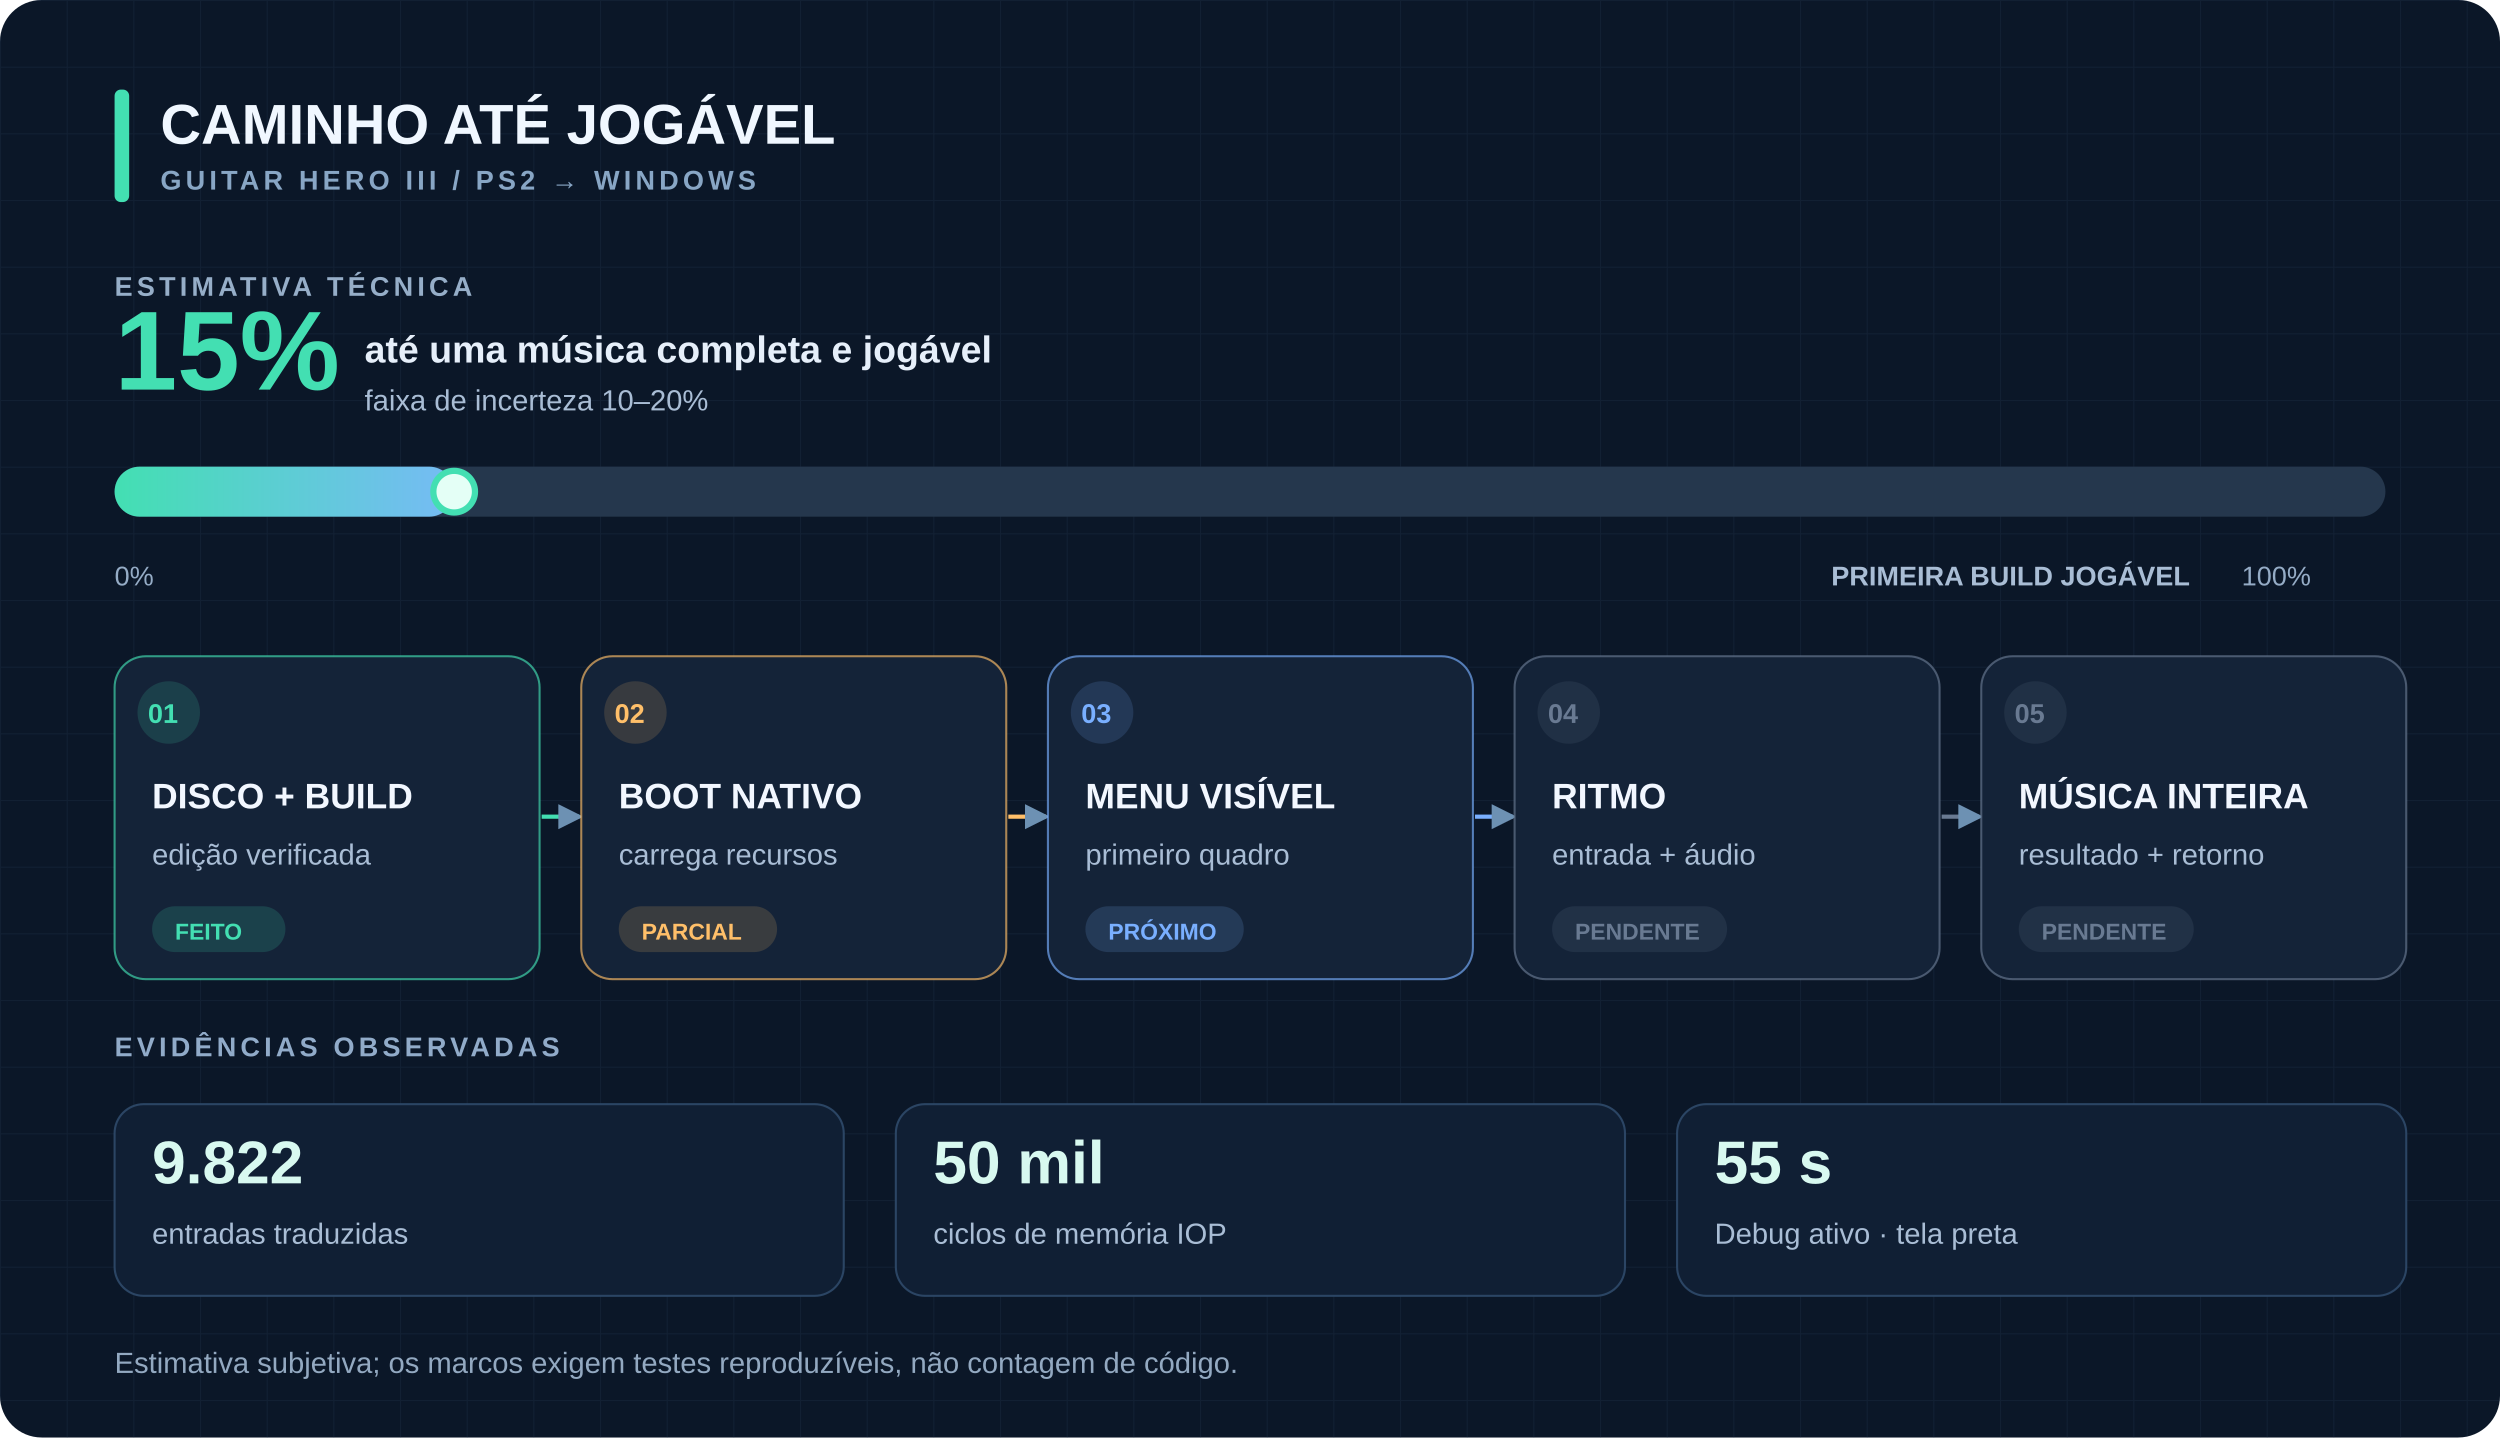
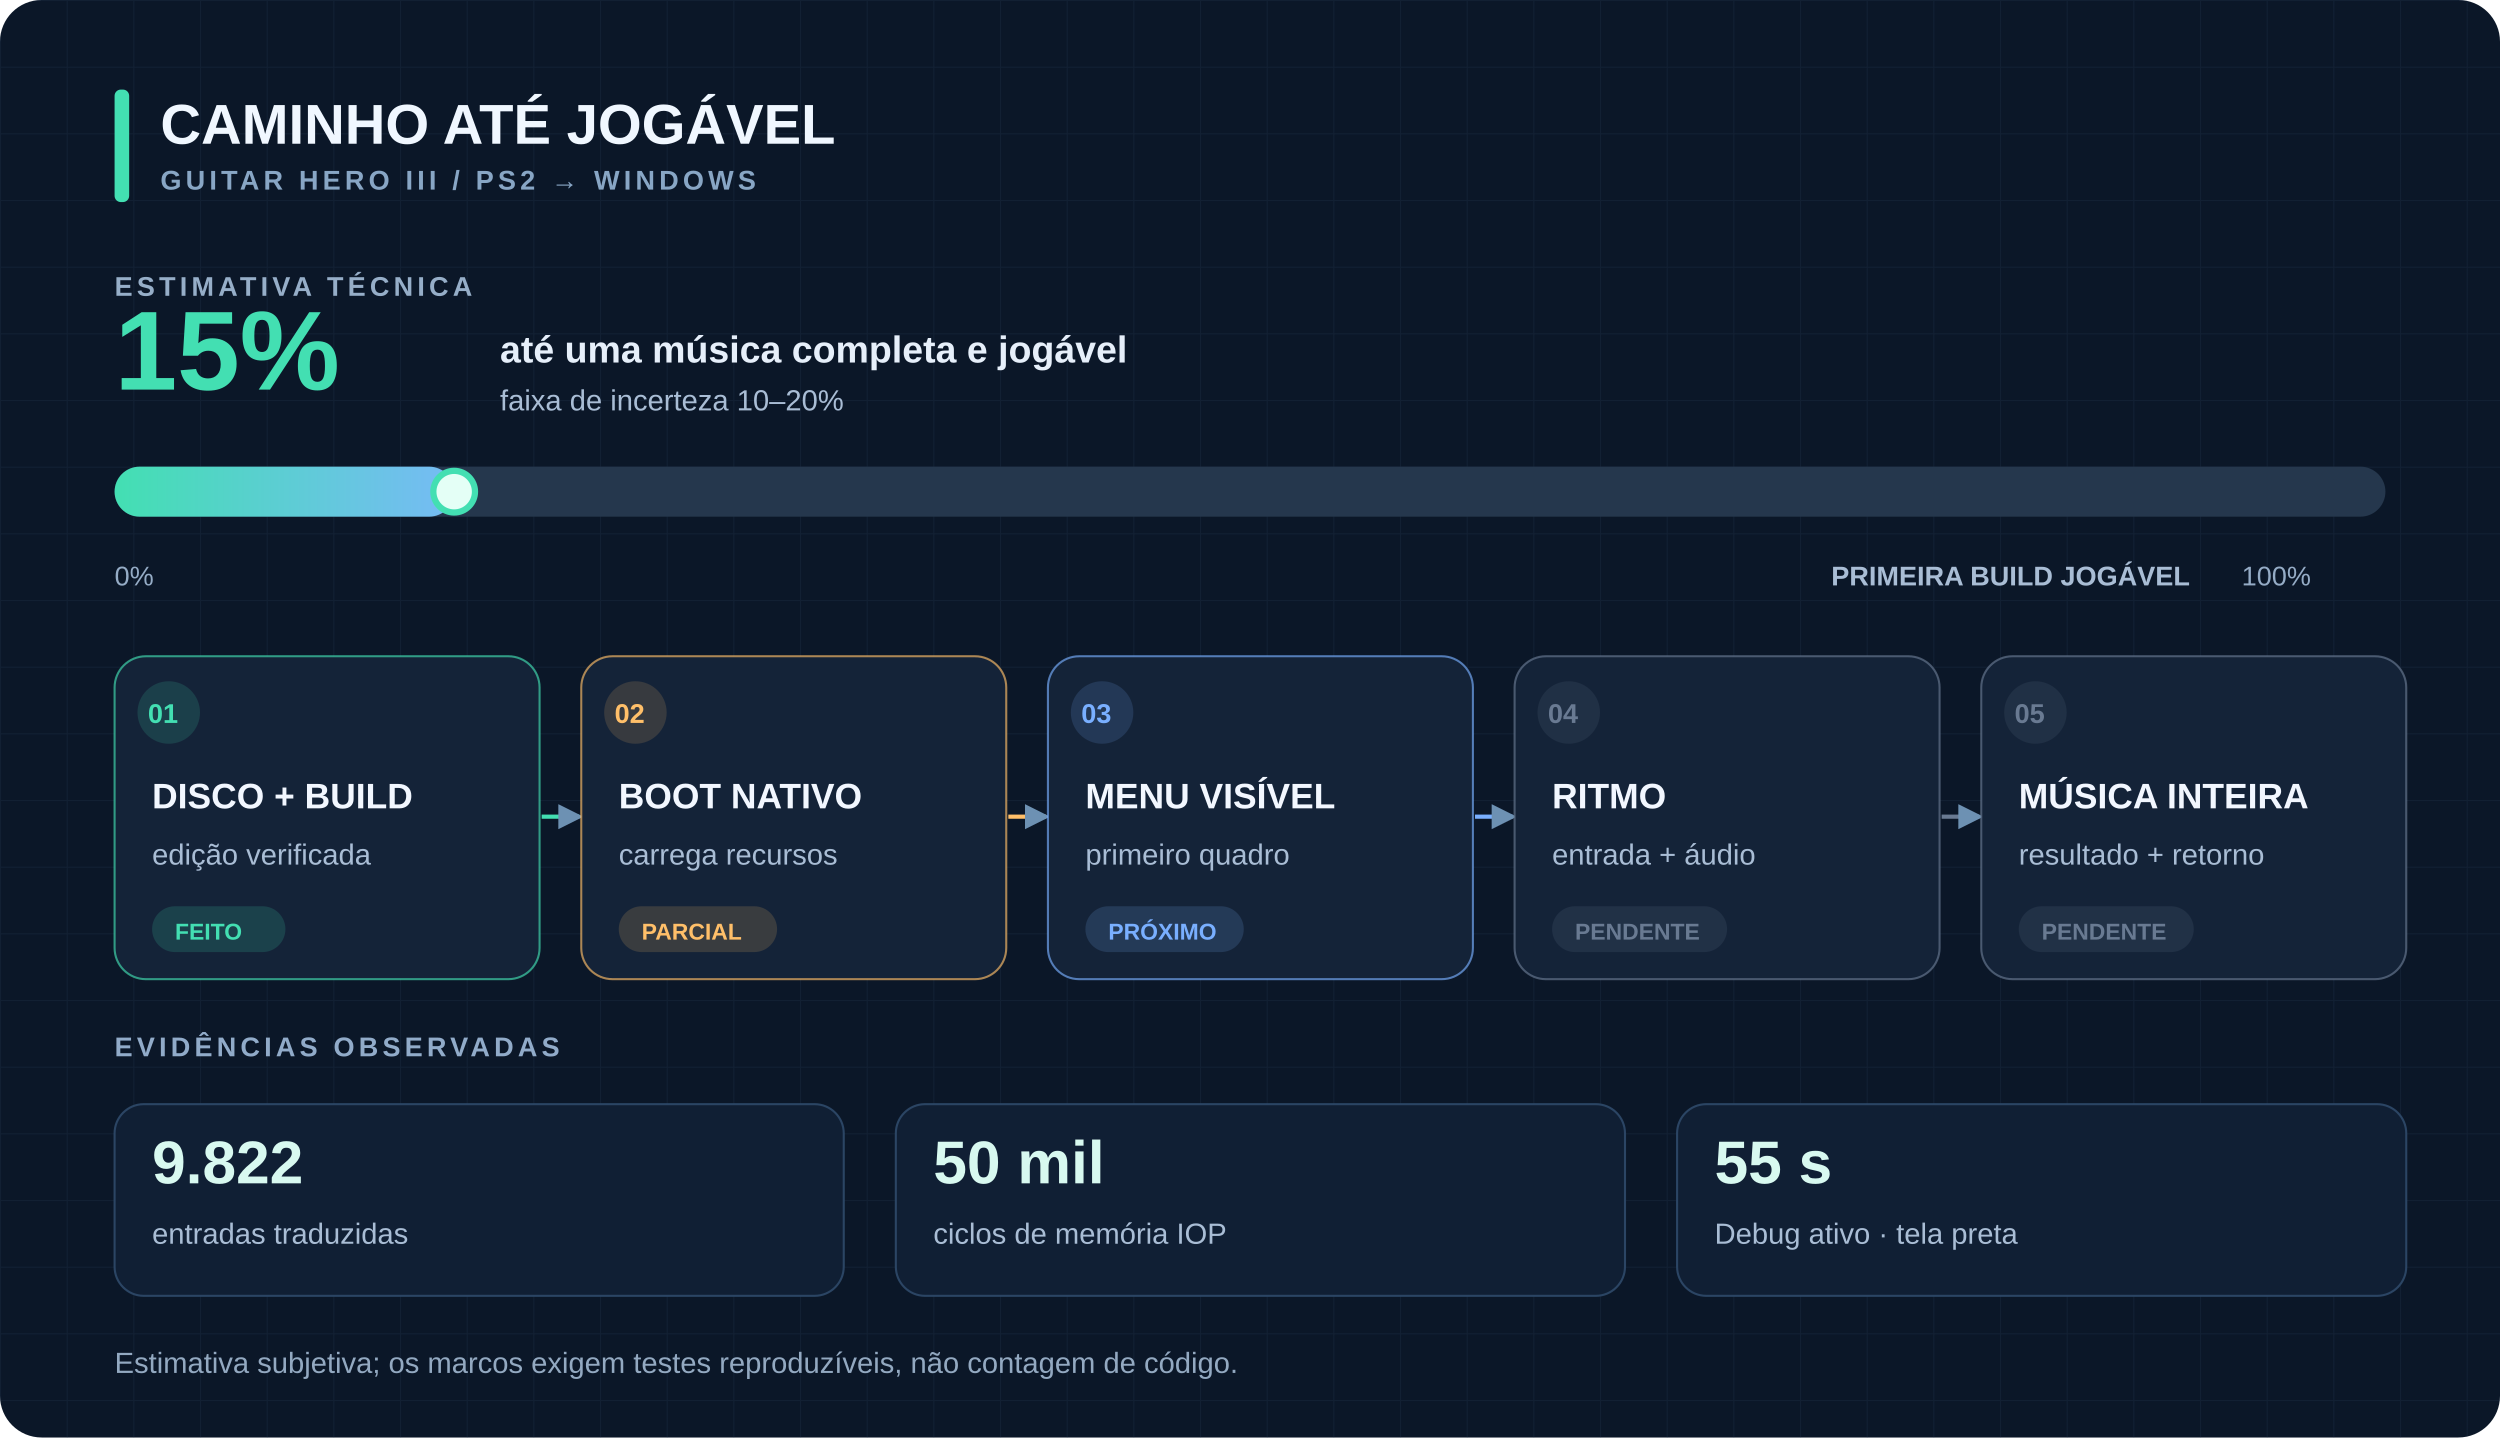
<svg xmlns="http://www.w3.org/2000/svg" width="1200" height="690" viewBox="0 0 1200 690" role="img">
  <defs>
    <pattern id="grid" width="32" height="32" patternUnits="userSpaceOnUse">
      <path d="M32 0H0V32" fill="none" stroke="#29405b" stroke-opacity=".22" />
    </pattern>
    <linearGradient id="track">
      <stop stop-color="#43dfb2" />
      <stop offset="1" stop-color="#76bbf5" />
    </linearGradient>
    <marker id="arrow" markerWidth="6" markerHeight="6" refX="5" refY="3" orient="auto">
      <path d="M0 0L6 3L0 6" fill="#6d91b3" />
    </marker>
  </defs>
  <rect width="1200" height="690" rx="20" fill="#0b1728" />
  <rect width="1200" height="690" rx="20" fill="url(#grid)" />
  <g font-family="Arial, Helvetica, sans-serif">
    <rect x="55" y="43" width="7" height="54" rx="3" fill="#43dfb2" />
    <text x="77" y="69" fill="#f0f7ff" font-size="27" font-weight="800">CAMINHO ATÉ JOGÁVEL</text>
    <text x="77" y="91" fill="#88a6c5" font-size="13" font-weight="700" letter-spacing="2">GUITAR HERO III  /  PS2 → WINDOWS</text>
    <text x="55" y="142" fill="#96aec8" font-size="13" font-weight="700" letter-spacing="2">ESTIMATIVA TÉCNICA</text>
    <text x="55" y="187" fill="#43dfb2" font-size="54" font-weight="800">15%</text>
-     <text x="175" y="174" fill="#e6effa" font-size="18" font-weight="600">até uma música completa e jogável</text>
-     <text x="175" y="197" fill="#a9bdd5" font-size="14" font-weight="500">faixa de incerteza 10–20%</text>
+     <text x="240" y="174" fill="#e6effa" font-size="18" font-weight="600">até uma música completa e jogável</text>
+     <text x="240" y="197" fill="#a9bdd5" font-size="14" font-weight="500">faixa de incerteza 10–20%</text>
    <rect x="55" y="224" width="1090" height="24" rx="12" fill="#25374d" />
    <rect x="55" y="224" width="163" height="24" rx="12" fill="url(#track)" />
    <circle cx="218" cy="236" r="10" fill="#e4fff6" stroke="#43dfb2" stroke-width="3" />
    <text x="55" y="281" fill="#95acc6" font-size="13" font-weight="500">0%</text>
    <text x="1076" y="281" fill="#95acc6" font-size="13" font-weight="500">100%</text>
    <text x="879" y="281" fill="#a9bdd5" font-size="13" font-weight="700">PRIMEIRA BUILD JOGÁVEL</text>
    <rect x="55" y="315" width="204" height="155" rx="15" fill="#142338" stroke="#43dfb2" stroke-opacity=".65" />
    <circle cx="81" cy="342" r="15" fill="#43dfb2" fill-opacity=".15" />
    <text x="71" y="347" fill="#43dfb2" font-size="13" font-weight="800">01</text>
    <text x="73" y="388" fill="#f2f7ff" font-size="17" font-weight="800">DISCO + BUILD</text>
    <text x="73" y="415" fill="#a9bdd5" font-size="14" font-weight="500">edição verificada</text>
    <rect x="73" y="435" width="64" height="22" rx="11" fill="#43dfb2" fill-opacity=".16" />
    <text x="84" y="451" fill="#43dfb2" font-size="11" font-weight="800">FEITO</text>
    <path d="M260 392 H278" stroke="#43dfb2" stroke-width="2" marker-end="url(#arrow)" />
    <rect x="279" y="315" width="204" height="155" rx="15" fill="#142338" stroke="#ffbf69" stroke-opacity=".65" />
    <circle cx="305" cy="342" r="15" fill="#ffbf69" fill-opacity=".15" />
    <text x="295" y="347" fill="#ffbf69" font-size="13" font-weight="800">02</text>
    <text x="297" y="388" fill="#f2f7ff" font-size="17" font-weight="800">BOOT NATIVO</text>
    <text x="297" y="415" fill="#a9bdd5" font-size="14" font-weight="500">carrega recursos</text>
    <rect x="297" y="435" width="76" height="22" rx="11" fill="#ffbf69" fill-opacity=".16" />
    <text x="308" y="451" fill="#ffbf69" font-size="11" font-weight="800">PARCIAL</text>
    <path d="M484 392 H502" stroke="#ffbf69" stroke-width="2" marker-end="url(#arrow)" />
    <rect x="503" y="315" width="204" height="155" rx="15" fill="#142338" stroke="#79afff" stroke-opacity=".65" />
    <circle cx="529" cy="342" r="15" fill="#79afff" fill-opacity=".15" />
    <text x="519" y="347" fill="#79afff" font-size="13" font-weight="800">03</text>
    <text x="521" y="388" fill="#f2f7ff" font-size="17" font-weight="800">MENU VISÍVEL</text>
    <text x="521" y="415" fill="#a9bdd5" font-size="14" font-weight="500">primeiro quadro</text>
    <rect x="521" y="435" width="76" height="22" rx="11" fill="#79afff" fill-opacity=".16" />
    <text x="532" y="451" fill="#79afff" font-size="11" font-weight="800">PRÓXIMO</text>
    <path d="M708 392 H726" stroke="#79afff" stroke-width="2" marker-end="url(#arrow)" />
    <rect x="727" y="315" width="204" height="155" rx="15" fill="#142338" stroke="#697a92" stroke-opacity=".65" />
    <circle cx="753" cy="342" r="15" fill="#697a92" fill-opacity=".15" />
    <text x="743" y="347" fill="#697a92" font-size="13" font-weight="800">04</text>
    <text x="745" y="388" fill="#f2f7ff" font-size="17" font-weight="800">RITMO</text>
    <text x="745" y="415" fill="#a9bdd5" font-size="14" font-weight="500">entrada + áudio</text>
    <rect x="745" y="435" width="84" height="22" rx="11" fill="#697a92" fill-opacity=".16" />
    <text x="756" y="451" fill="#697a92" font-size="11" font-weight="800">PENDENTE</text>
    <path d="M932 392 H950" stroke="#697a92" stroke-width="2" marker-end="url(#arrow)" />
    <rect x="951" y="315" width="204" height="155" rx="15" fill="#142338" stroke="#697a92" stroke-opacity=".65" />
    <circle cx="977" cy="342" r="15" fill="#697a92" fill-opacity=".15" />
    <text x="967" y="347" fill="#697a92" font-size="13" font-weight="800">05</text>
    <text x="969" y="388" fill="#f2f7ff" font-size="17" font-weight="800">MÚSICA INTEIRA</text>
    <text x="969" y="415" fill="#a9bdd5" font-size="14" font-weight="500">resultado + retorno</text>
    <rect x="969" y="435" width="84" height="22" rx="11" fill="#697a92" fill-opacity=".16" />
    <text x="980" y="451" fill="#697a92" font-size="11" font-weight="800">PENDENTE</text>
    <text x="55" y="507" fill="#91abc9" font-size="13" font-weight="700" letter-spacing="2">EVIDÊNCIAS OBSERVADAS</text>
    <rect x="55" y="530" width="350" height="92" rx="14" fill="#101f34" stroke="#2b4564" />
    <text x="73" y="568" fill="#d8f9f0" font-size="29" font-weight="800">9.822</text>
    <text x="73" y="597" fill="#a9bdd5" font-size="14" font-weight="500">entradas traduzidas</text>
    <rect x="430" y="530" width="350" height="92" rx="14" fill="#101f34" stroke="#2b4564" />
    <text x="448" y="568" fill="#d8f9f0" font-size="29" font-weight="800">50 mil</text>
    <text x="448" y="597" fill="#a9bdd5" font-size="14" font-weight="500">ciclos de memória IOP</text>
    <rect x="805" y="530" width="350" height="92" rx="14" fill="#101f34" stroke="#2b4564" />
    <text x="823" y="568" fill="#d8f9f0" font-size="29" font-weight="800">55 s</text>
    <text x="823" y="597" fill="#a9bdd5" font-size="14" font-weight="500">Debug ativo · tela preta</text>
    <text x="55" y="659" fill="#93a9c1" font-size="14" font-weight="500">Estimativa subjetiva; os marcos exigem testes reproduzíveis, não contagem de código.</text>
  </g>
</svg>
